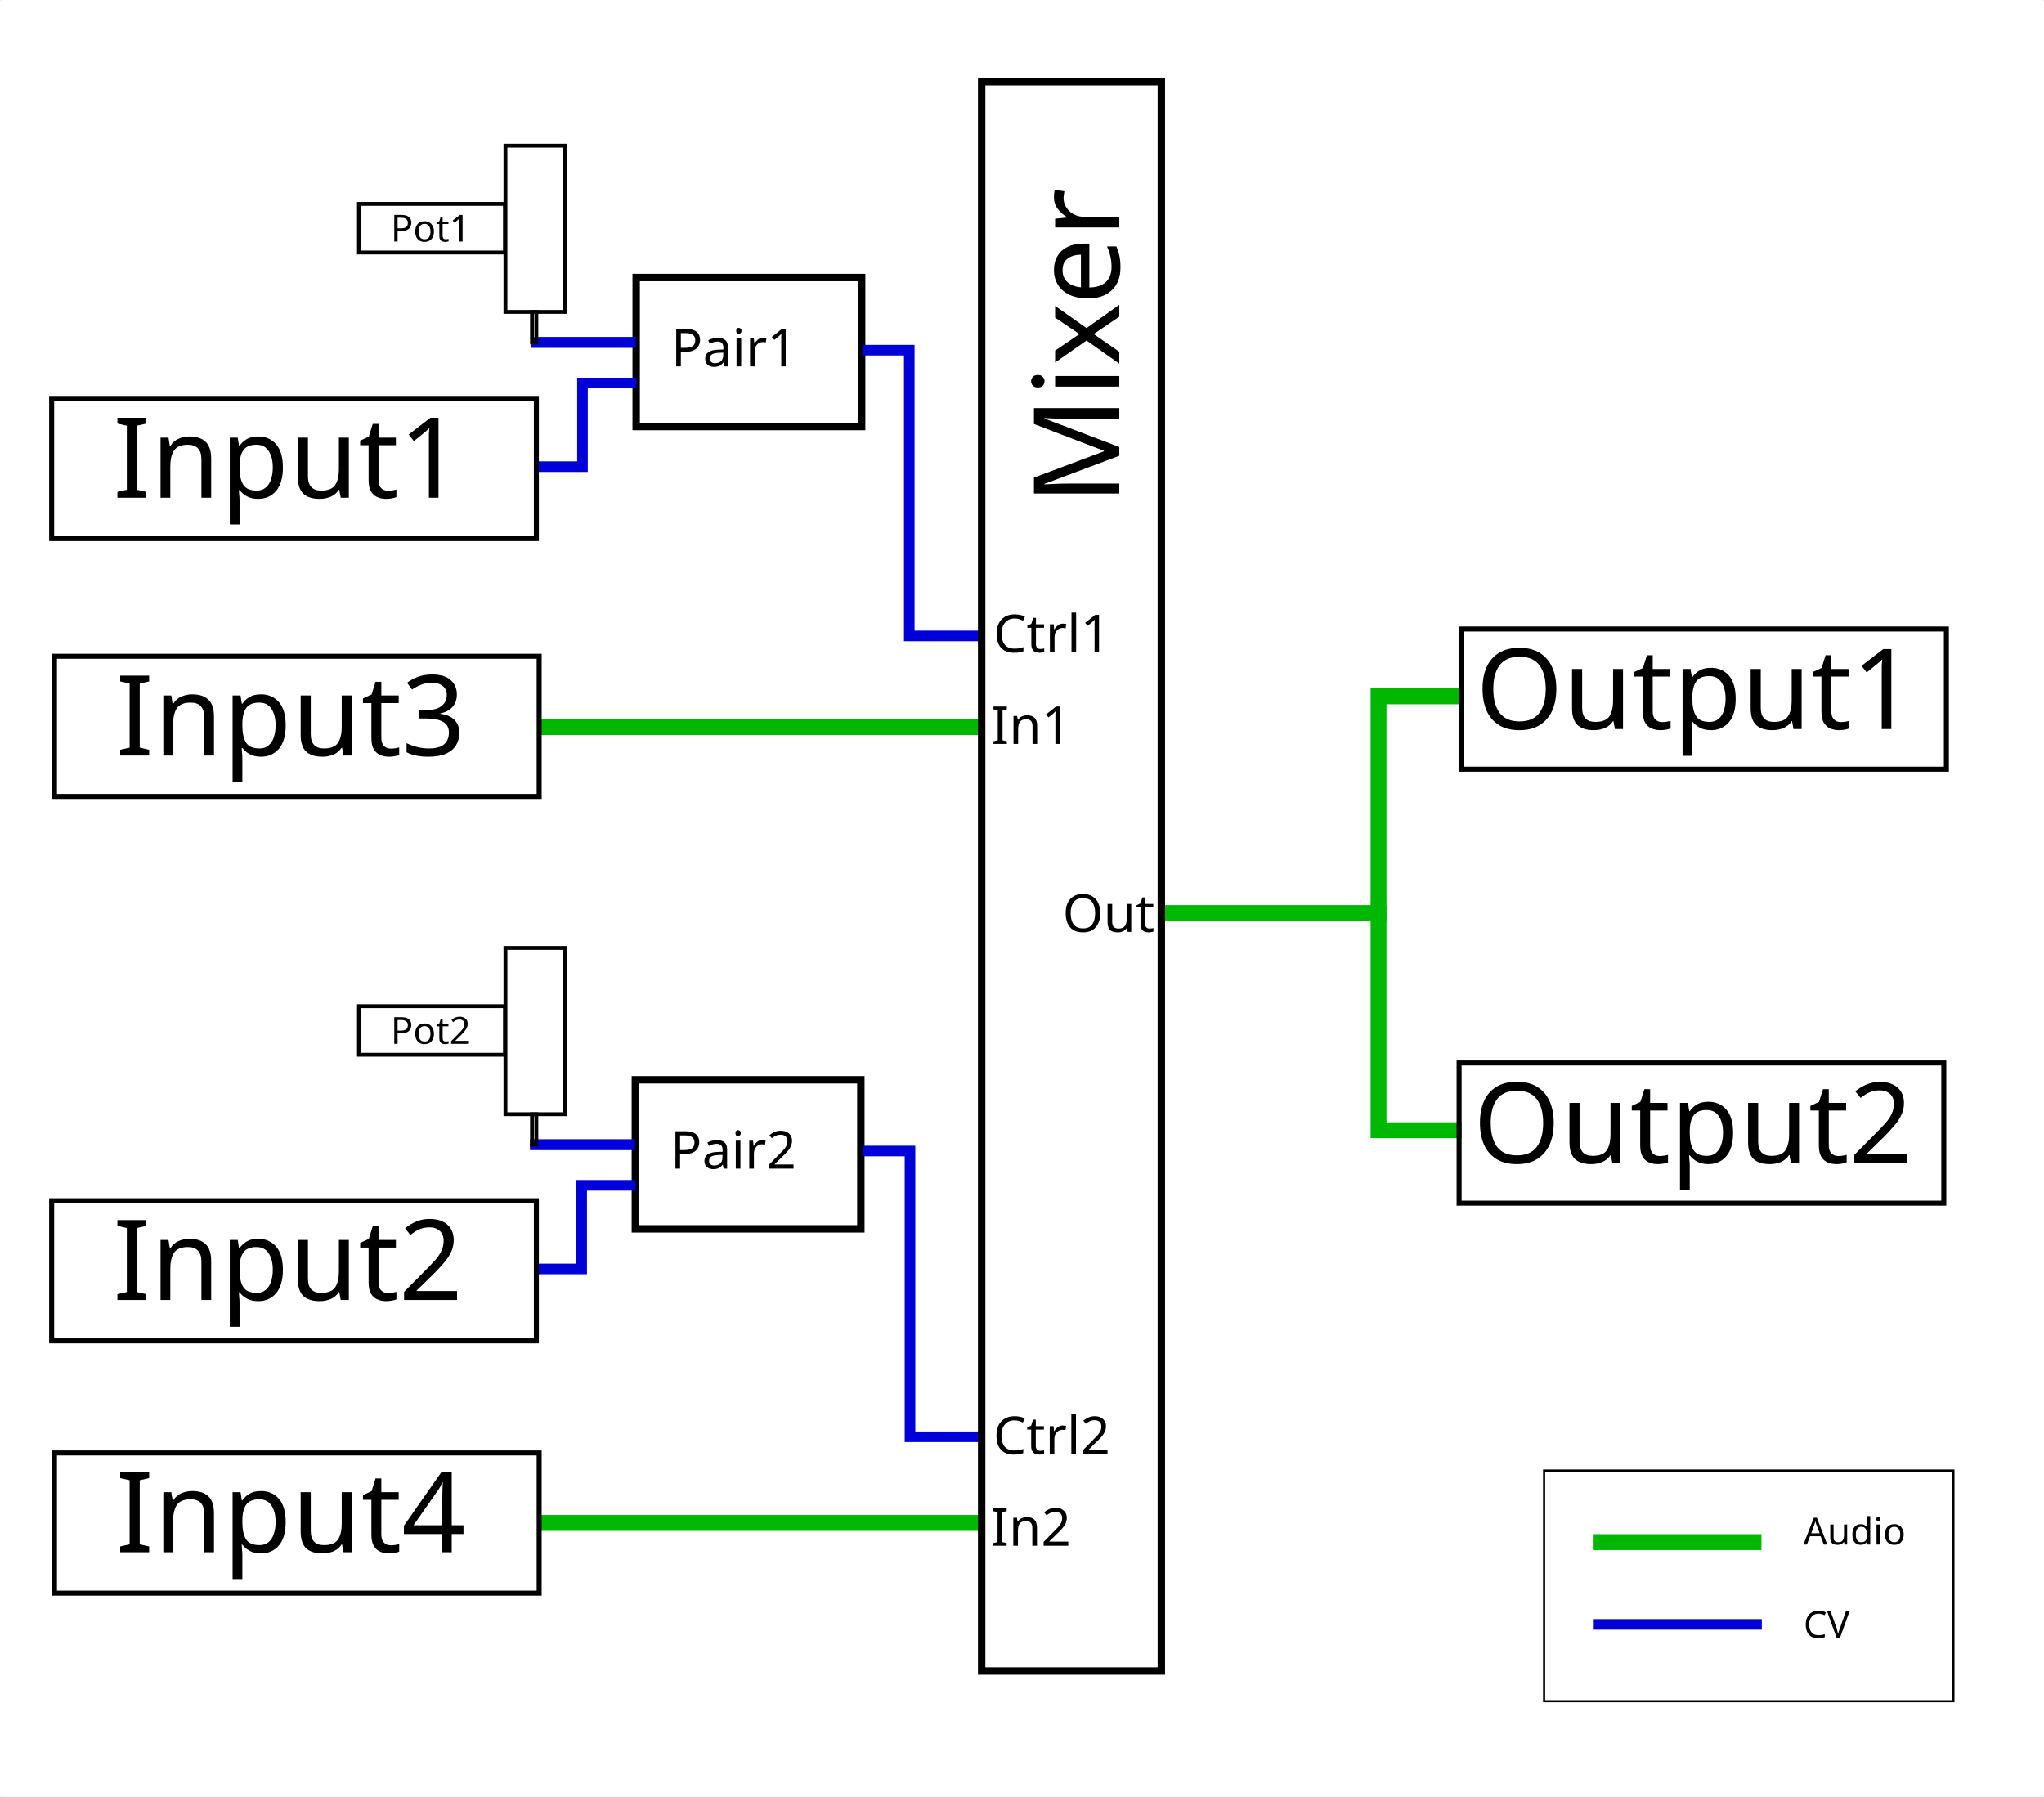
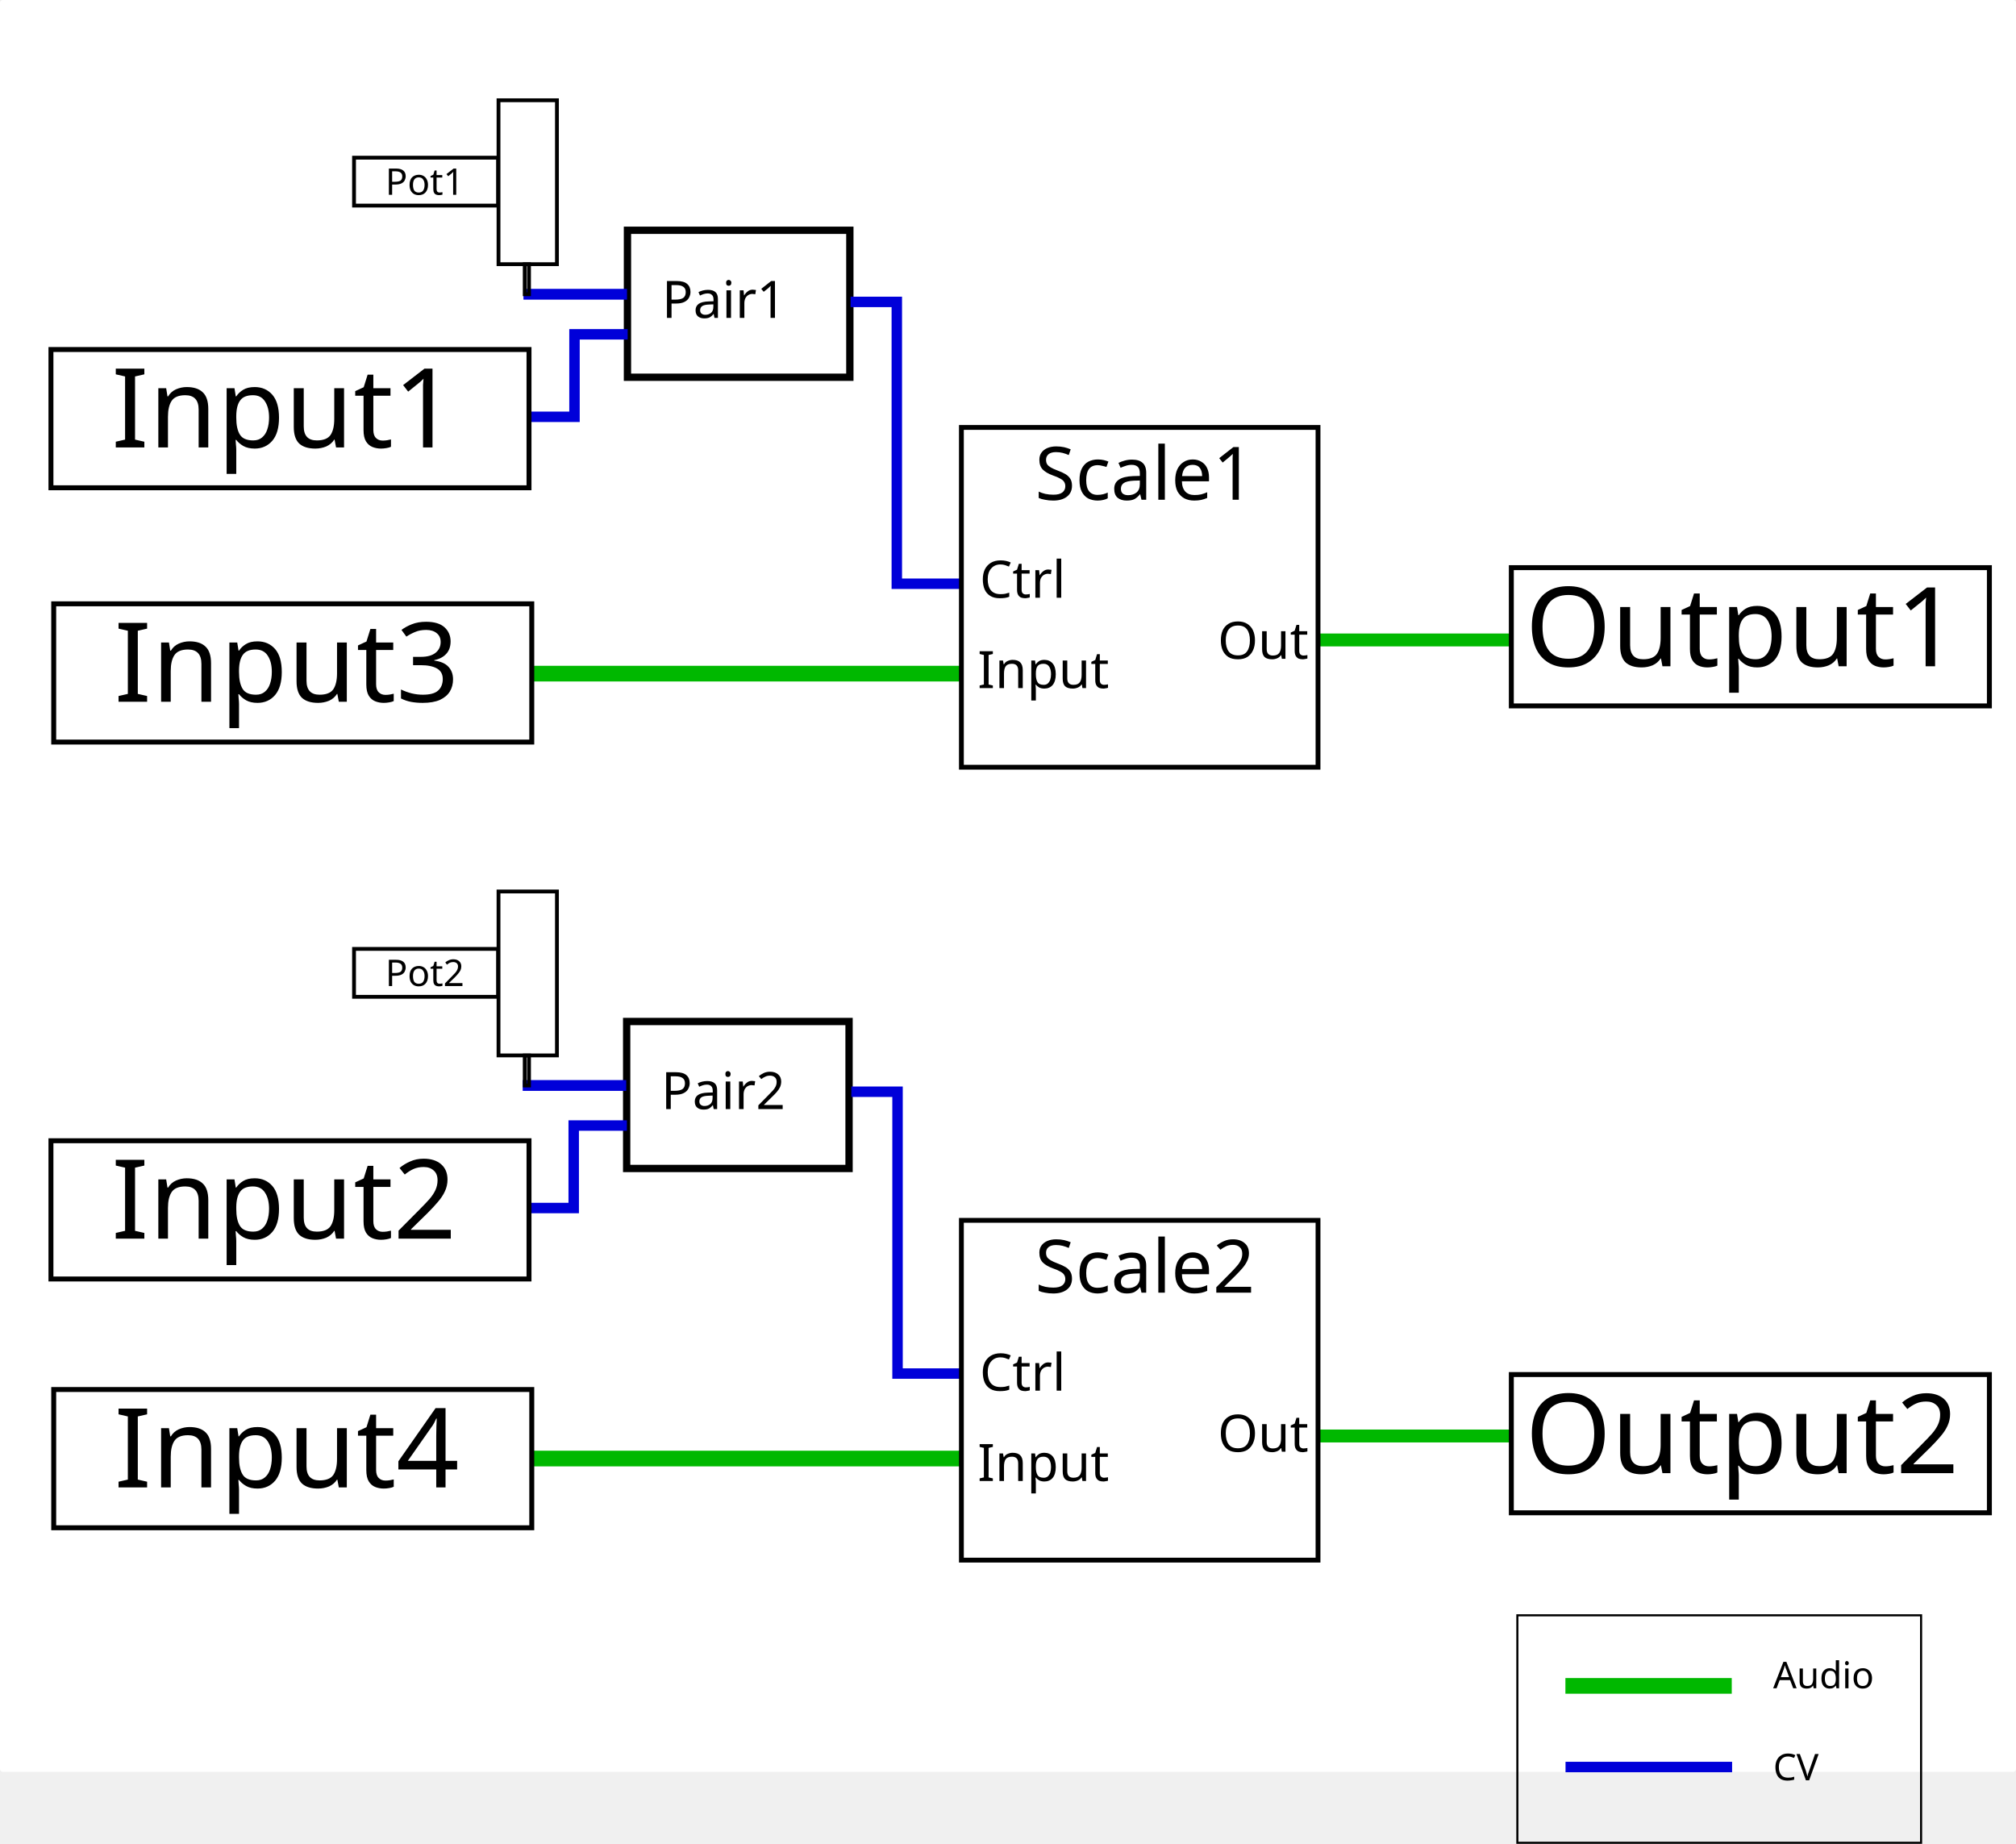
- <svg xmlns="http://www.w3.org/2000/svg" width="193.028mm" height="169.67mm" viewBox="0 0 193.028 169.67" version="1.1" id="svg8">
+ <svg xmlns="http://www.w3.org/2000/svg" width="193.028mm" height="176.565mm" viewBox="0 0 193.028 176.565" version="1.1" id="svg8">
  <defs id="defs2">
    </defs>
-   <g id="layer1" transform="translate(-16.17039,-54.01746)">
-     <rect style="opacity:1;fill:#ffffff;stroke:#ffffff;stroke-width:0.4" id="rect2026" width="192.628" height="169.27" x="16.37" y="54.217" ry="0.058" />
-     <path style="fill:none;stroke:#00b800;stroke-width:1.5;stroke-linecap:butt;stroke-linejoin:miter;stroke-miterlimit:4;stroke-dasharray:none;stroke-opacity:1" d="m 126.1,140.267 h 20.255 v 20.487 h 7.851" id="path1061" />
-     <path style="fill:none;stroke:#00b800;stroke-width:1.5;stroke-linecap:butt;stroke-linejoin:miter;stroke-miterlimit:4;stroke-dasharray:none;stroke-opacity:1" d="m 126.1,140.267 h 20.255 v -20.487 h 7.851" id="path1061-8" />
+   <g id="layer1" transform="translate(-16.17039,-58.17531)">
+     <rect style="opacity:1;fill:#ffffff;stroke:#ffffff;stroke-width:0.4" id="rect2026" width="192.628" height="169.27" x="16.37" y="58.375" ry="0.058" />
    <path style="fill:none;stroke:#00b800;stroke-width:1.5;stroke-linecap:butt;stroke-linejoin:miter;stroke-miterlimit:4;stroke-dasharray:none;stroke-opacity:1" d="M 67.002,122.683 H 108.933" id="path1080" />
    <path style="fill:none;stroke:#00b800;stroke-width:1.5;stroke-linecap:butt;stroke-linejoin:miter;stroke-miterlimit:4;stroke-dasharray:none;stroke-opacity:1" d="m 67.035,197.845 h 41.201 v 0.002" id="path1082" />
+     <path style="fill:none;stroke:#00b800;stroke-width:1.234;stroke-linecap:butt;stroke-linejoin:miter;stroke-miterlimit:4;stroke-dasharray:none;stroke-opacity:1" d="m 141.152,195.686 h 20.396 v 0.003" id="path1082-3" />
+     <path style="fill:none;stroke:#00b800;stroke-width:1.234;stroke-linecap:butt;stroke-linejoin:miter;stroke-miterlimit:4;stroke-dasharray:none;stroke-opacity:1" d="m 141.209,119.457 h 20.396 v 0.003" id="path1082-3-1" />
+     <g id="g3682" transform="translate(16.40417)">
+       <rect style="fill:#ffffff;fill-opacity:1;stroke:#000000;stroke-width:0.473;stroke-miterlimit:4;stroke-dasharray:none;stroke-opacity:1" id="rect839-8-0-2" width="45.773" height="13.239" x="144.473" y="189.802" />
+       <text xml:space="preserve" style="font-style:normal;font-weight:normal;font-size:10.583px;line-height:1.25;font-family:sans-serif;fill:#000000;fill-opacity:1;stroke:none;stroke-width:0.365;stroke-miterlimit:4;stroke-dasharray:none;stroke-opacity:1" x="145.802" y="199.249" id="text837-2-1-0">
+         <tspan id="tspan835-4-5-7" x="145.802" y="199.249" style="fill:#000000;fill-opacity:1;stroke:none;stroke-width:0.365;stroke-miterlimit:4;stroke-dasharray:none;stroke-opacity:1">Output2</tspan>
+       </text>
+     </g>
+     <g id="g3682-6" transform="translate(16.40417,-13.23895)">
+       <g id="g4692" transform="translate(0,-64.02917)">
+         <rect style="fill:#ffffff;fill-opacity:1;stroke:#000000;stroke-width:0.473;stroke-miterlimit:4;stroke-dasharray:none;stroke-opacity:1" id="rect839-8-0-2-7" width="45.773" height="13.239" x="144.473" y="189.802" />
+         <text xml:space="preserve" style="font-style:normal;font-weight:normal;font-size:10.583px;line-height:1.25;font-family:sans-serif;fill:#000000;fill-opacity:1;stroke:none;stroke-width:0.365;stroke-miterlimit:4;stroke-dasharray:none;stroke-opacity:1" x="145.802" y="199.249" id="text837-2-1-0-5">
+           <tspan id="tspan835-4-5-7-3" x="145.802" y="199.249" style="fill:#000000;fill-opacity:1;stroke:none;stroke-width:0.365;stroke-miterlimit:4;stroke-dasharray:none;stroke-opacity:1">Output1</tspan>
+         </text>
+       </g>
+     </g>
    <rect style="fill:none;fill-opacity:1;stroke:#000000;stroke-width:0.7;stroke-miterlimit:4;stroke-dasharray:none;stroke-opacity:1" id="rect1084" width="21.294" height="14.074" x="76.172" y="155.994" />
    <text xml:space="preserve" style="font-size:4.939px;line-height:1.25;font-family:sans-serif;stroke-width:0.265" x="79.472" y="164.382" id="text1090">
      <tspan id="tspan1088" x="79.472" y="164.382" style="font-size:4.939px;stroke-width:0.265">Pair2</tspan>
    </text>
    <path style="fill:none;stroke:#0000d9;stroke-width:1.032;stroke-linecap:butt;stroke-linejoin:miter;stroke-miterlimit:4;stroke-dasharray:none;stroke-opacity:1" d="m 66.217,162.121 h 9.913" id="path1092" />
    <path style="fill:none;stroke:#0000d9;stroke-width:1;stroke-linecap:butt;stroke-linejoin:miter;stroke-miterlimit:4;stroke-dasharray:none;stroke-opacity:1" d="m 66.893,173.856 h 4.209 v -7.899 h 5.091" id="path1094" />
    <rect style="fill:none;fill-opacity:1;stroke:#000000;stroke-width:0.7;stroke-miterlimit:4;stroke-dasharray:none;stroke-opacity:1" id="rect1084-8" width="21.294" height="14.074" x="76.248" y="80.226" />
    <text xml:space="preserve" style="font-size:4.939px;line-height:1.25;font-family:sans-serif;stroke-width:0.265" x="79.548" y="88.615" id="text1090-5">
      <tspan id="tspan1088-3" x="79.548" y="88.615" style="font-size:4.939px;stroke-width:0.265">Pair1</tspan>
    </text>
    <path style="fill:none;stroke:#0000d9;stroke-width:1.032;stroke-linecap:butt;stroke-linejoin:miter;stroke-miterlimit:4;stroke-dasharray:none;stroke-opacity:1" d="m 66.292,86.353 h 9.913" id="path1092-6" />
    <path style="fill:none;stroke:#0000d9;stroke-width:1;stroke-linecap:butt;stroke-linejoin:miter;stroke-miterlimit:4;stroke-dasharray:none;stroke-opacity:1" d="m 66.968,98.089 h 4.209 v -7.899 h 5.091" id="path1094-1" />
    <path style="fill:none;stroke:#0000d9;stroke-width:1;stroke-linecap:butt;stroke-linejoin:miter;stroke-miterlimit:4;stroke-dasharray:none;stroke-opacity:1" d="m 97.683,162.72 h 4.425 v 26.988 h 6.648" id="path1123" />
    <path style="fill:none;stroke:#0000d9;stroke-width:1;stroke-linecap:butt;stroke-linejoin:miter;stroke-miterlimit:4;stroke-dasharray:none;stroke-opacity:1" d="m 97.613,87.086 h 4.425 v 26.988 h 6.648" id="path1123-9" />
-     <text xml:space="preserve" style="font-size:11.289px;line-height:1.25;font-family:sans-serif;stroke-width:0.265" x="-101.719" y="121.878" id="text1142" transform="rotate(-90)">
-       <tspan id="tspan1140" x="-101.719" y="121.878" style="font-size:11.289px;stroke-width:0.265">Mixer</tspan>
-     </text>
-     <text xml:space="preserve" style="font-size:3.528px;line-height:1.25;font-family:sans-serif;stroke-width:0.265" x="109.787" y="124.271" id="text1146">
-       <tspan id="tspan1144" x="109.787" y="124.271" style="font-size:4.939px;stroke-width:0.265">In1</tspan>
-     </text>
-     <text xml:space="preserve" style="font-size:3.528px;line-height:1.25;font-family:sans-serif;stroke-width:0.265" x="116.516" y="142.028" id="text1146-5">
-       <tspan id="tspan1144-9" x="116.516" y="142.028" style="font-size:4.939px;stroke-width:0.265">Out</tspan>
-     </text>
-     <text xml:space="preserve" style="font-size:3.528px;line-height:1.25;font-family:sans-serif;stroke-width:0.265" x="109.994" y="115.617" id="text1146-53">
-       <tspan id="tspan1144-6" x="109.994" y="115.617" style="font-size:4.939px;stroke-width:0.265">Ctrl1</tspan>
-     </text>
-     <text xml:space="preserve" style="font-size:3.528px;line-height:1.25;font-family:sans-serif;stroke-width:0.265" x="109.767" y="199.995" id="text1146-9">
-       <tspan id="tspan1144-4" x="109.767" y="199.995" style="font-size:4.939px;stroke-width:0.265">In2</tspan>
-     </text>
-     <text xml:space="preserve" style="font-size:3.528px;line-height:1.25;font-family:sans-serif;stroke-width:0.265" x="109.975" y="191.341" id="text1146-53-7">
-       <tspan id="tspan1144-6-9" x="109.975" y="191.341" style="font-size:4.939px;stroke-width:0.265">Ctrl2</tspan>
-     </text>
-     <path style="fill:none;stroke:#00b800;stroke-width:1.5;stroke-linecap:butt;stroke-linejoin:miter;stroke-miterlimit:4;stroke-dasharray:none;stroke-opacity:1" d="m 166.59,199.656 h 15.177 v 0.003" id="path1082-9" />
-     <text xml:space="preserve" style="font-size:3.528px;line-height:1.25;font-family:sans-serif;stroke-width:0.265" x="186.479" y="199.879" id="text1233">
-       <tspan id="tspan1231" x="186.479" y="199.879" style="stroke-width:0.265">Audio</tspan>
-       <tspan x="186.479" y="204.289" style="stroke-width:0.265" id="tspan1235" />
-       <tspan x="186.479" y="208.699" style="stroke-width:0.265" id="tspan1237">CV</tspan>
-     </text>
-     <path style="fill:none;stroke:#0000d9;stroke-width:1;stroke-linecap:butt;stroke-linejoin:miter;stroke-miterlimit:4;stroke-dasharray:none;stroke-opacity:1" d="M 166.602,207.424 H 182.55" id="path1092-2" />
-     <rect style="fill:none;fill-opacity:1;stroke:#000000;stroke-width:0.2;stroke-miterlimit:4;stroke-dasharray:none;stroke-opacity:1" id="rect1254" width="38.656" height="21.783" x="161.99" y="192.896" />
-     <rect style="fill:none;fill-opacity:1;stroke:#000000;stroke-width:0.7;stroke-miterlimit:4;stroke-dasharray:none;stroke-opacity:1" id="rect1059" width="16.967" height="150.094" x="108.876" y="61.737" />
-     <g id="g857-5" transform="translate(12.61909,99.43913)">
-       <text xml:space="preserve" style="font-style:normal;font-weight:normal;font-size:10.583px;line-height:1.25;font-family:sans-serif;fill:#000000;fill-opacity:1;stroke:none;stroke-width:0.365;stroke-miterlimit:4;stroke-dasharray:none;stroke-opacity:1" x="14.481" y="101.172" id="text837-7">
-         <tspan id="tspan835-9" x="14.481" y="101.172" style="fill:#000000;fill-opacity:1;stroke:none;stroke-width:0.365;stroke-miterlimit:4;stroke-dasharray:none;stroke-opacity:1">Input4</tspan>
-       </text>
-       <rect style="fill:none;fill-opacity:1;stroke:#000000;stroke-width:0.473;stroke-miterlimit:4;stroke-dasharray:none;stroke-opacity:1" id="rect839-9" width="45.773" height="13.239" x="8.694" y="91.796" />
-     </g>
    <g id="g988" transform="translate(9.508157,60.78504)">
      <g id="g857-3" transform="translate(2.846263,14.83182)">
        <text xml:space="preserve" style="font-style:normal;font-weight:normal;font-size:10.583px;line-height:1.25;font-family:sans-serif;fill:#000000;fill-opacity:1;stroke:none;stroke-width:0.365;stroke-miterlimit:4;stroke-dasharray:none;stroke-opacity:1" x="14.481" y="101.172" id="text837-5">
          <tspan id="tspan835-8" x="14.481" y="101.172" style="fill:#000000;fill-opacity:1;stroke:none;stroke-width:0.365;stroke-miterlimit:4;stroke-dasharray:none;stroke-opacity:1">Input2</tspan>
        </text>
        <rect style="fill:none;fill-opacity:1;stroke:#000000;stroke-width:0.473;stroke-miterlimit:4;stroke-dasharray:none;stroke-opacity:1" id="rect839-6" width="45.773" height="13.239" x="8.694" y="91.796" />
      </g>
      <g id="g898-6" transform="translate(29.26022,70.53272)">
        <rect style="fill:none;fill-opacity:1;stroke:#000000;stroke-width:0.365;stroke-miterlimit:4;stroke-dasharray:none;stroke-opacity:1" id="rect883-6" width="5.595" height="15.698" x="25.133" y="12.226" />
        <rect style="fill:none;fill-opacity:1;stroke:#000000;stroke-width:0.365;stroke-miterlimit:4;stroke-dasharray:none;stroke-opacity:1" id="rect885-6" width="13.792" height="4.587" x="11.3" y="17.725" />
        <rect style="fill:none;fill-opacity:1;stroke:#000000;stroke-width:0.365;stroke-miterlimit:4;stroke-dasharray:none;stroke-opacity:1" id="rect887-4" width="0.41" height="2.871" x="27.644" y="27.932" />
        <text xml:space="preserve" style="font-size:3.528px;line-height:1.25;font-family:sans-serif;stroke-width:0.265" x="14.292" y="21.28" id="text891-1">
          <tspan id="tspan889-9" x="14.292" y="21.28" style="stroke-width:0.265">Pot2</tspan>
        </text>
      </g>
+     </g>
+     <g id="g2932">
+       <path style="fill:none;stroke:#00b800;stroke-width:1.5;stroke-linecap:butt;stroke-linejoin:miter;stroke-miterlimit:4;stroke-dasharray:none;stroke-opacity:1" d="m 166.055,219.617 h 15.177 v 0.003" id="path1082-9" />
+       <text xml:space="preserve" style="font-size:3.528px;line-height:1.25;font-family:sans-serif;stroke-width:0.265" x="185.944" y="219.841" id="text1233">
+         <tspan id="tspan1231" x="185.944" y="219.841" style="stroke-width:0.265">Audio</tspan>
+         <tspan x="185.944" y="224.251" style="stroke-width:0.265" id="tspan1235" />
+         <tspan x="185.944" y="228.66" style="stroke-width:0.265" id="tspan1237">CV</tspan>
+       </text>
+       <path style="fill:none;stroke:#0000d9;stroke-width:1;stroke-linecap:butt;stroke-linejoin:miter;stroke-miterlimit:4;stroke-dasharray:none;stroke-opacity:1" d="m 166.067,227.385 h 15.949" id="path1092-2" />
+       <rect style="fill:none;fill-opacity:1;stroke:#000000;stroke-width:0.2;stroke-miterlimit:4;stroke-dasharray:none;stroke-opacity:1" id="rect1254" width="38.656" height="21.783" x="161.455" y="212.858" />
+     </g>
+     <g id="g857-5" transform="translate(12.61909,99.43913)">
+       <text xml:space="preserve" style="font-style:normal;font-weight:normal;font-size:10.583px;line-height:1.25;font-family:sans-serif;fill:#000000;fill-opacity:1;stroke:none;stroke-width:0.365;stroke-miterlimit:4;stroke-dasharray:none;stroke-opacity:1" x="14.481" y="101.172" id="text837-7">
+         <tspan id="tspan835-9" x="14.481" y="101.172" style="fill:#000000;fill-opacity:1;stroke:none;stroke-width:0.365;stroke-miterlimit:4;stroke-dasharray:none;stroke-opacity:1">Input4</tspan>
+       </text>
+       <rect style="fill:none;fill-opacity:1;stroke:#000000;stroke-width:0.473;stroke-miterlimit:4;stroke-dasharray:none;stroke-opacity:1" id="rect839-9" width="45.773" height="13.239" x="8.694" y="91.796" />
    </g>
    <g id="g857-7" transform="translate(12.61909,24.20082)">
      <text xml:space="preserve" style="font-style:normal;font-weight:normal;font-size:10.583px;line-height:1.25;font-family:sans-serif;fill:#000000;fill-opacity:1;stroke:none;stroke-width:0.365;stroke-miterlimit:4;stroke-dasharray:none;stroke-opacity:1" x="14.481" y="101.172" id="text837-2">
        <tspan id="tspan835-4" x="14.481" y="101.172" style="fill:#000000;fill-opacity:1;stroke:none;stroke-width:0.365;stroke-miterlimit:4;stroke-dasharray:none;stroke-opacity:1">Input3</tspan>
      </text>
      <rect style="fill:none;fill-opacity:1;stroke:#000000;stroke-width:0.473;stroke-miterlimit:4;stroke-dasharray:none;stroke-opacity:1" id="rect839-8" width="45.773" height="13.239" x="8.694" y="91.796" />
    </g>
    <g id="g976" transform="translate(11.35998,57.39708)">
      <g id="g857" transform="translate(0.9944403,-57.5477)">
        <text xml:space="preserve" style="font-style:normal;font-weight:normal;font-size:10.583px;line-height:1.25;font-family:sans-serif;fill:#000000;fill-opacity:1;stroke:none;stroke-width:0.365;stroke-miterlimit:4;stroke-dasharray:none;stroke-opacity:1" x="14.481" y="101.172" id="text837">
          <tspan id="tspan835" x="14.481" y="101.172" style="fill:#000000;fill-opacity:1;stroke:none;stroke-width:0.365;stroke-miterlimit:4;stroke-dasharray:none;stroke-opacity:1">Input1</tspan>
        </text>
        <rect style="fill:none;fill-opacity:1;stroke:#000000;stroke-width:0.473;stroke-miterlimit:4;stroke-dasharray:none;stroke-opacity:1" id="rect839" width="45.773" height="13.239" x="8.694" y="91.796" />
      </g>
      <g id="g898" transform="translate(27.4084,-1.846798)">
        <rect style="fill:none;fill-opacity:1;stroke:#000000;stroke-width:0.365;stroke-miterlimit:4;stroke-dasharray:none;stroke-opacity:1" id="rect883" width="5.595" height="15.698" x="25.133" y="12.226" />
        <rect style="fill:none;fill-opacity:1;stroke:#000000;stroke-width:0.365;stroke-miterlimit:4;stroke-dasharray:none;stroke-opacity:1" id="rect885" width="13.792" height="4.587" x="11.3" y="17.725" />
        <rect style="fill:none;fill-opacity:1;stroke:#000000;stroke-width:0.365;stroke-miterlimit:4;stroke-dasharray:none;stroke-opacity:1" id="rect887" width="0.41" height="2.871" x="27.644" y="27.932" />
        <text xml:space="preserve" style="font-size:3.528px;line-height:1.25;font-family:sans-serif;stroke-width:0.265" x="14.292" y="21.28" id="text891">
          <tspan id="tspan889" x="14.292" y="21.28" style="stroke-width:0.265">Pot1</tspan>
        </text>
      </g>
    </g>
-     <g id="g1025" transform="translate(145.5124,21.62478)">
-       <text xml:space="preserve" style="font-style:normal;font-weight:normal;font-size:10.583px;line-height:1.25;font-family:sans-serif;fill:#000000;fill-opacity:1;stroke:none;stroke-width:0.365;stroke-miterlimit:4;stroke-dasharray:none;stroke-opacity:1" x="10.024" y="101.242" id="text837-2-1">
-         <tspan id="tspan835-4-5" x="10.024" y="101.242" style="fill:#000000;fill-opacity:1;stroke:none;stroke-width:0.365;stroke-miterlimit:4;stroke-dasharray:none;stroke-opacity:1">Output1</tspan>
+     <g id="g26376">
+       <rect style="fill:#ffffff;fill-opacity:1;stroke:#000000;stroke-width:0.462;stroke-miterlimit:4;stroke-dasharray:none;stroke-opacity:1" id="rect1059" width="34.146" height="32.537" x="108.222" y="175.036" />
+       <text xml:space="preserve" style="font-size:3.528px;line-height:1.25;font-family:sans-serif;stroke-width:0.265" x="132.77" y="197.192" id="text1146-5">
+         <tspan id="tspan1144-9" x="132.77" y="197.192" style="font-size:4.939px;stroke-width:0.265">Out</tspan>
      </text>
-       <rect style="fill:none;fill-opacity:1;stroke:#000000;stroke-width:0.473;stroke-miterlimit:4;stroke-dasharray:none;stroke-opacity:1" id="rect839-8-0" width="45.773" height="13.239" x="8.694" y="91.796" />
+       <text xml:space="preserve" style="font-size:3.528px;line-height:1.25;font-family:sans-serif;stroke-width:0.265" x="109.767" y="199.995" id="text1146-9">
+         <tspan id="tspan1144-4" x="109.767" y="199.995" style="font-size:4.939px;stroke-width:0.265">Input</tspan>
+       </text>
+       <text xml:space="preserve" style="font-size:3.528px;line-height:1.25;font-family:sans-serif;stroke-width:0.265" x="109.975" y="191.341" id="text1146-53-7">
+         <tspan id="tspan1144-6-9" x="109.975" y="191.341" style="font-size:4.939px;stroke-width:0.265">Ctrl</tspan>
+       </text>
+       <text xml:space="preserve" style="font-size:7.056px;line-height:1.25;font-family:Harabara;-inkscape-font-specification:Harabara;stroke-width:0.265" x="115.264" y="181.962" id="text13074">
+         <tspan id="tspan13072" style="font-style:normal;font-variant:normal;font-weight:normal;font-stretch:normal;font-size:7.056px;font-family:sans-serif;-inkscape-font-specification:sans-serif;stroke-width:0.265" x="115.264" y="181.962">Scale2</tspan>
+       </text>
    </g>
-     <g id="g1025-0" transform="translate(145.2688,62.60728)">
-       <text xml:space="preserve" style="font-style:normal;font-weight:normal;font-size:10.583px;line-height:1.25;font-family:sans-serif;fill:#000000;fill-opacity:1;stroke:none;stroke-width:0.365;stroke-miterlimit:4;stroke-dasharray:none;stroke-opacity:1" x="10.024" y="101.242" id="text837-2-1-0">
-         <tspan id="tspan835-4-5-7" x="10.024" y="101.242" style="fill:#000000;fill-opacity:1;stroke:none;stroke-width:0.365;stroke-miterlimit:4;stroke-dasharray:none;stroke-opacity:1">Output2</tspan>
+     <g id="g26376-8" transform="translate(0,-75.92895)">
+       <rect style="fill:#ffffff;fill-opacity:1;stroke:#000000;stroke-width:0.462;stroke-miterlimit:4;stroke-dasharray:none;stroke-opacity:1" id="rect1059-5" width="34.146" height="32.537" x="108.222" y="175.036" />
+       <text xml:space="preserve" style="font-size:3.528px;line-height:1.25;font-family:sans-serif;stroke-width:0.265" x="132.77" y="197.192" id="text1146-5-6">
+         <tspan id="tspan1144-9-1" x="132.77" y="197.192" style="font-size:4.939px;stroke-width:0.265">Out</tspan>
      </text>
-       <rect style="fill:none;fill-opacity:1;stroke:#000000;stroke-width:0.473;stroke-miterlimit:4;stroke-dasharray:none;stroke-opacity:1" id="rect839-8-0-2" width="45.773" height="13.239" x="8.694" y="91.796" />
+       <text xml:space="preserve" style="font-size:3.528px;line-height:1.25;font-family:sans-serif;stroke-width:0.265" x="109.767" y="199.995" id="text1146-9-1">
+         <tspan id="tspan1144-4-5" x="109.767" y="199.995" style="font-size:4.939px;stroke-width:0.265">Input</tspan>
+       </text>
+       <text xml:space="preserve" style="font-size:3.528px;line-height:1.25;font-family:sans-serif;stroke-width:0.265" x="109.975" y="191.341" id="text1146-53-7-9">
+         <tspan id="tspan1144-6-9-8" x="109.975" y="191.341" style="font-size:4.939px;stroke-width:0.265">Ctrl</tspan>
+       </text>
+       <text xml:space="preserve" style="font-size:7.056px;line-height:1.25;font-family:Harabara;-inkscape-font-specification:Harabara;stroke-width:0.265" x="115.264" y="181.962" id="text13074-4">
+         <tspan id="tspan13072-8" style="font-style:normal;font-variant:normal;font-weight:normal;font-stretch:normal;font-size:7.056px;font-family:sans-serif;-inkscape-font-specification:sans-serif;stroke-width:0.265" x="115.264" y="181.962">Scale1</tspan>
+       </text>
    </g>
  </g>
</svg>
